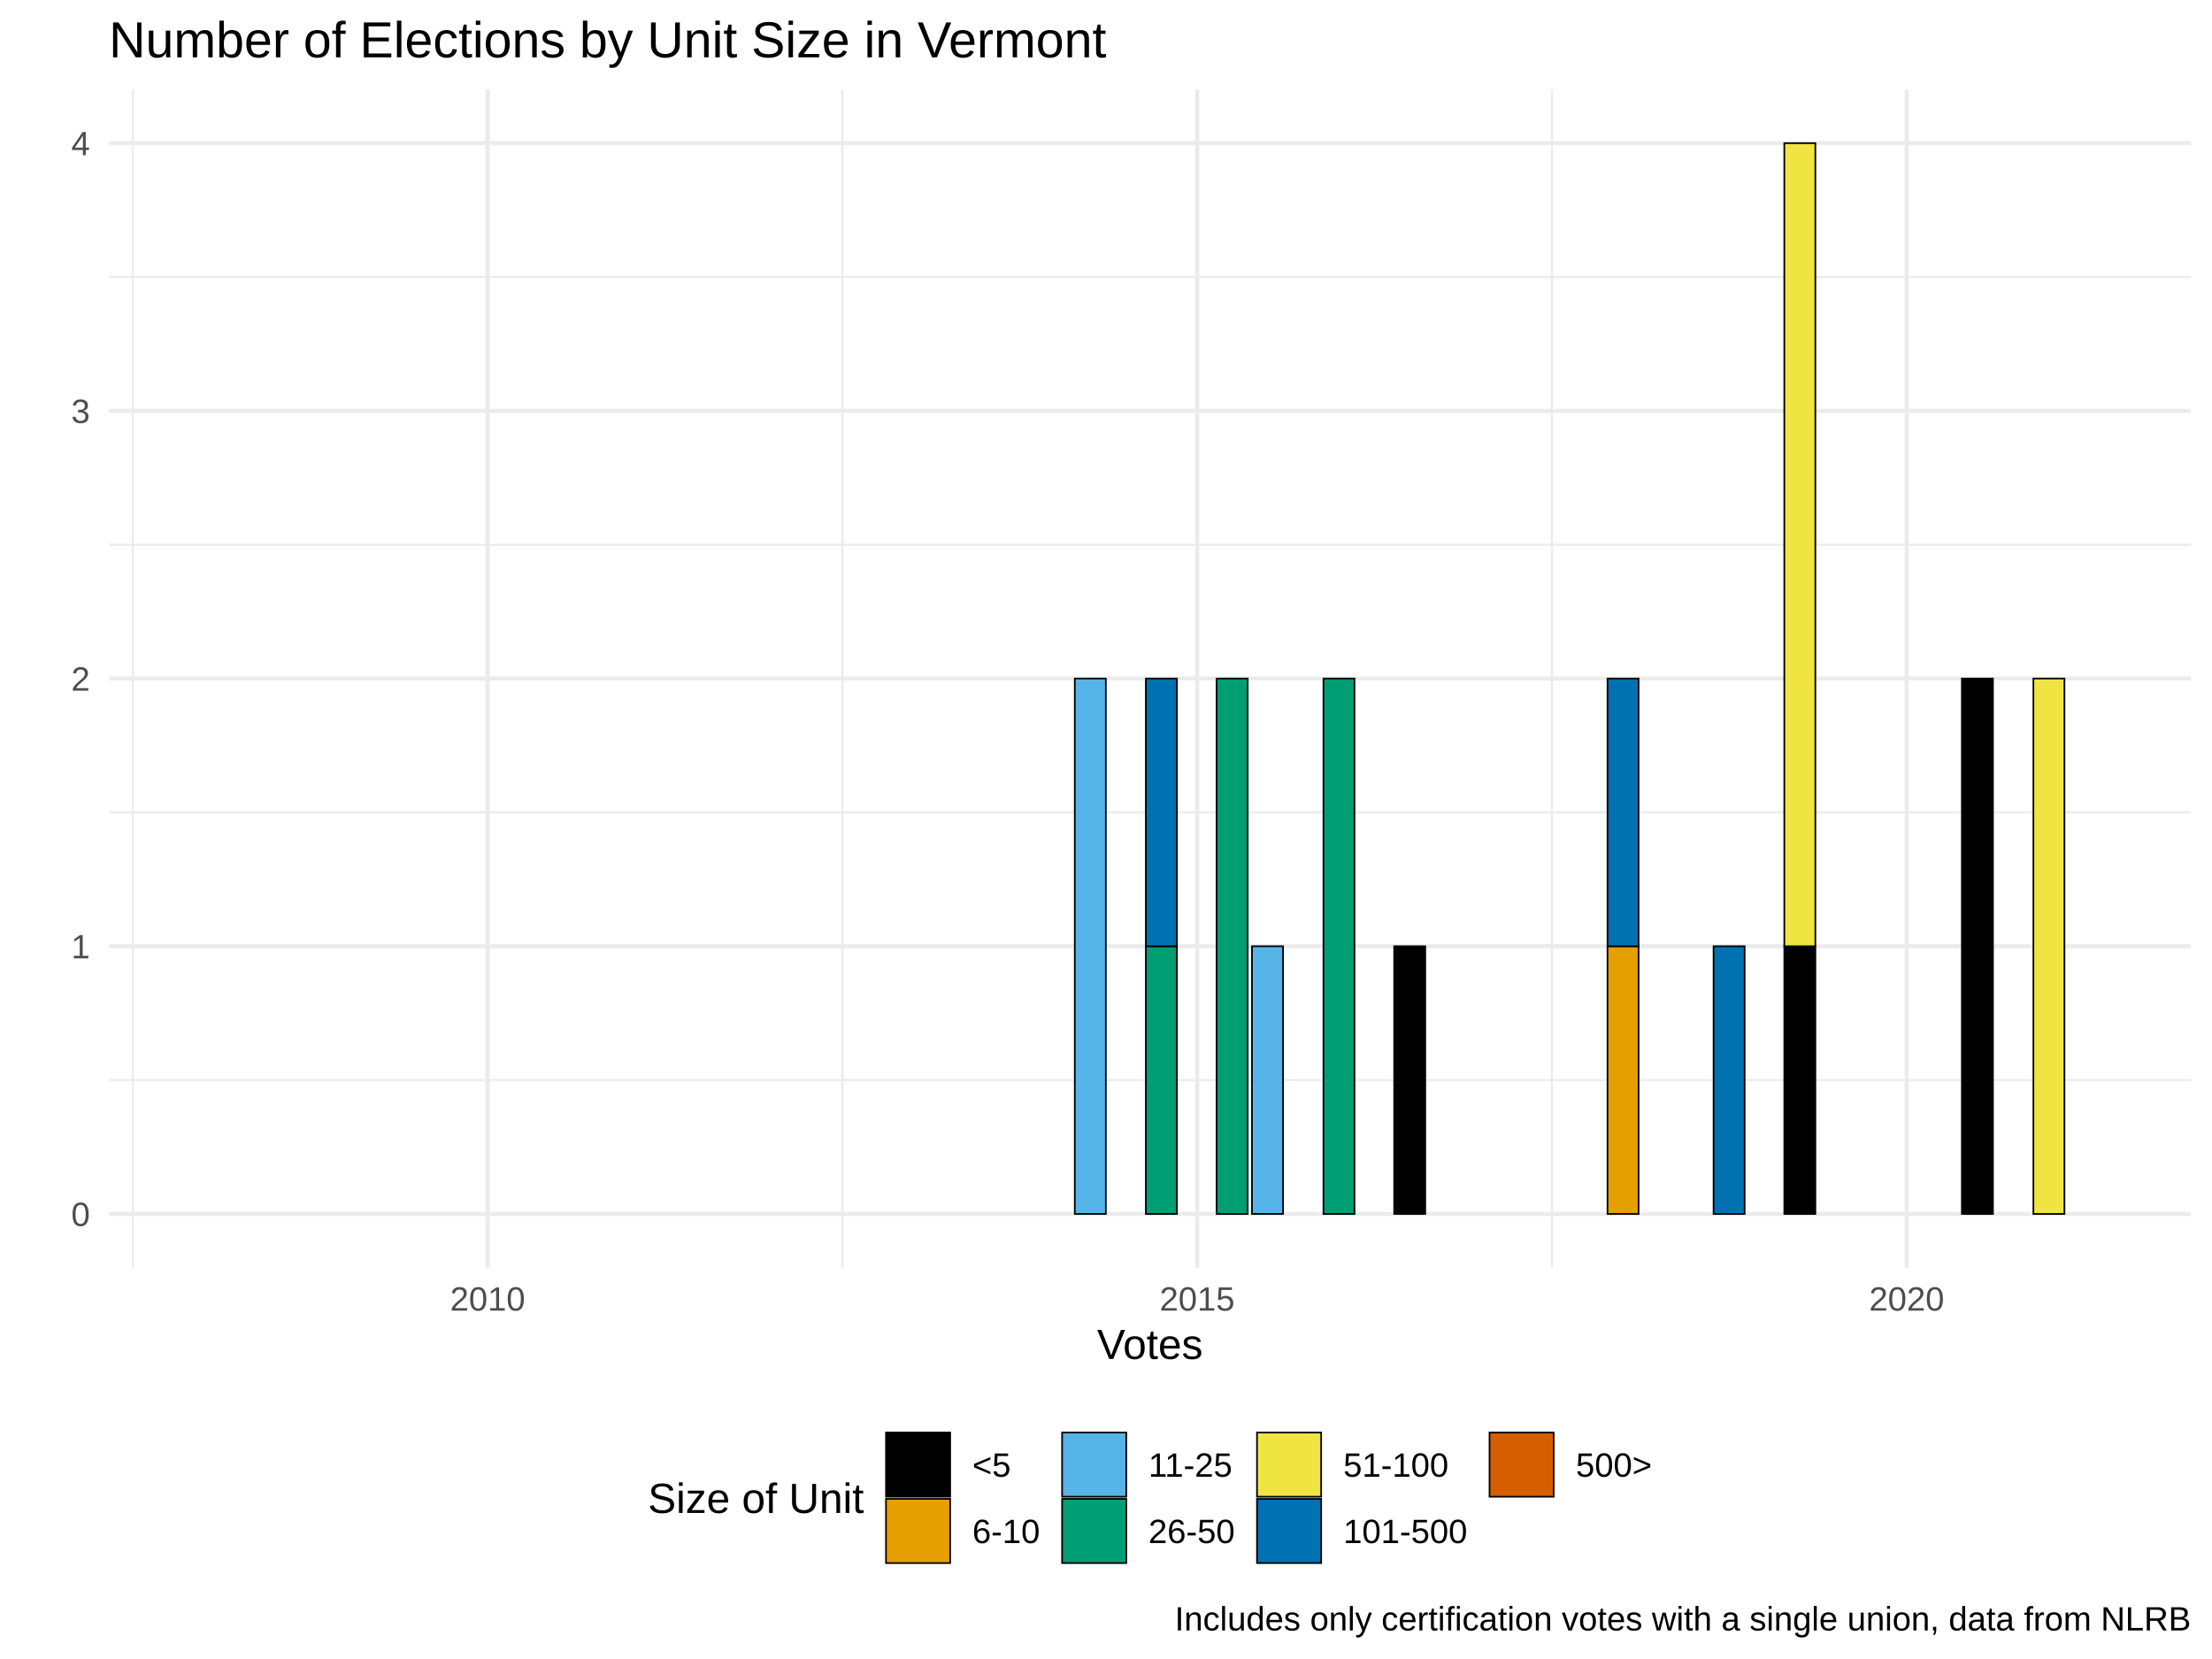
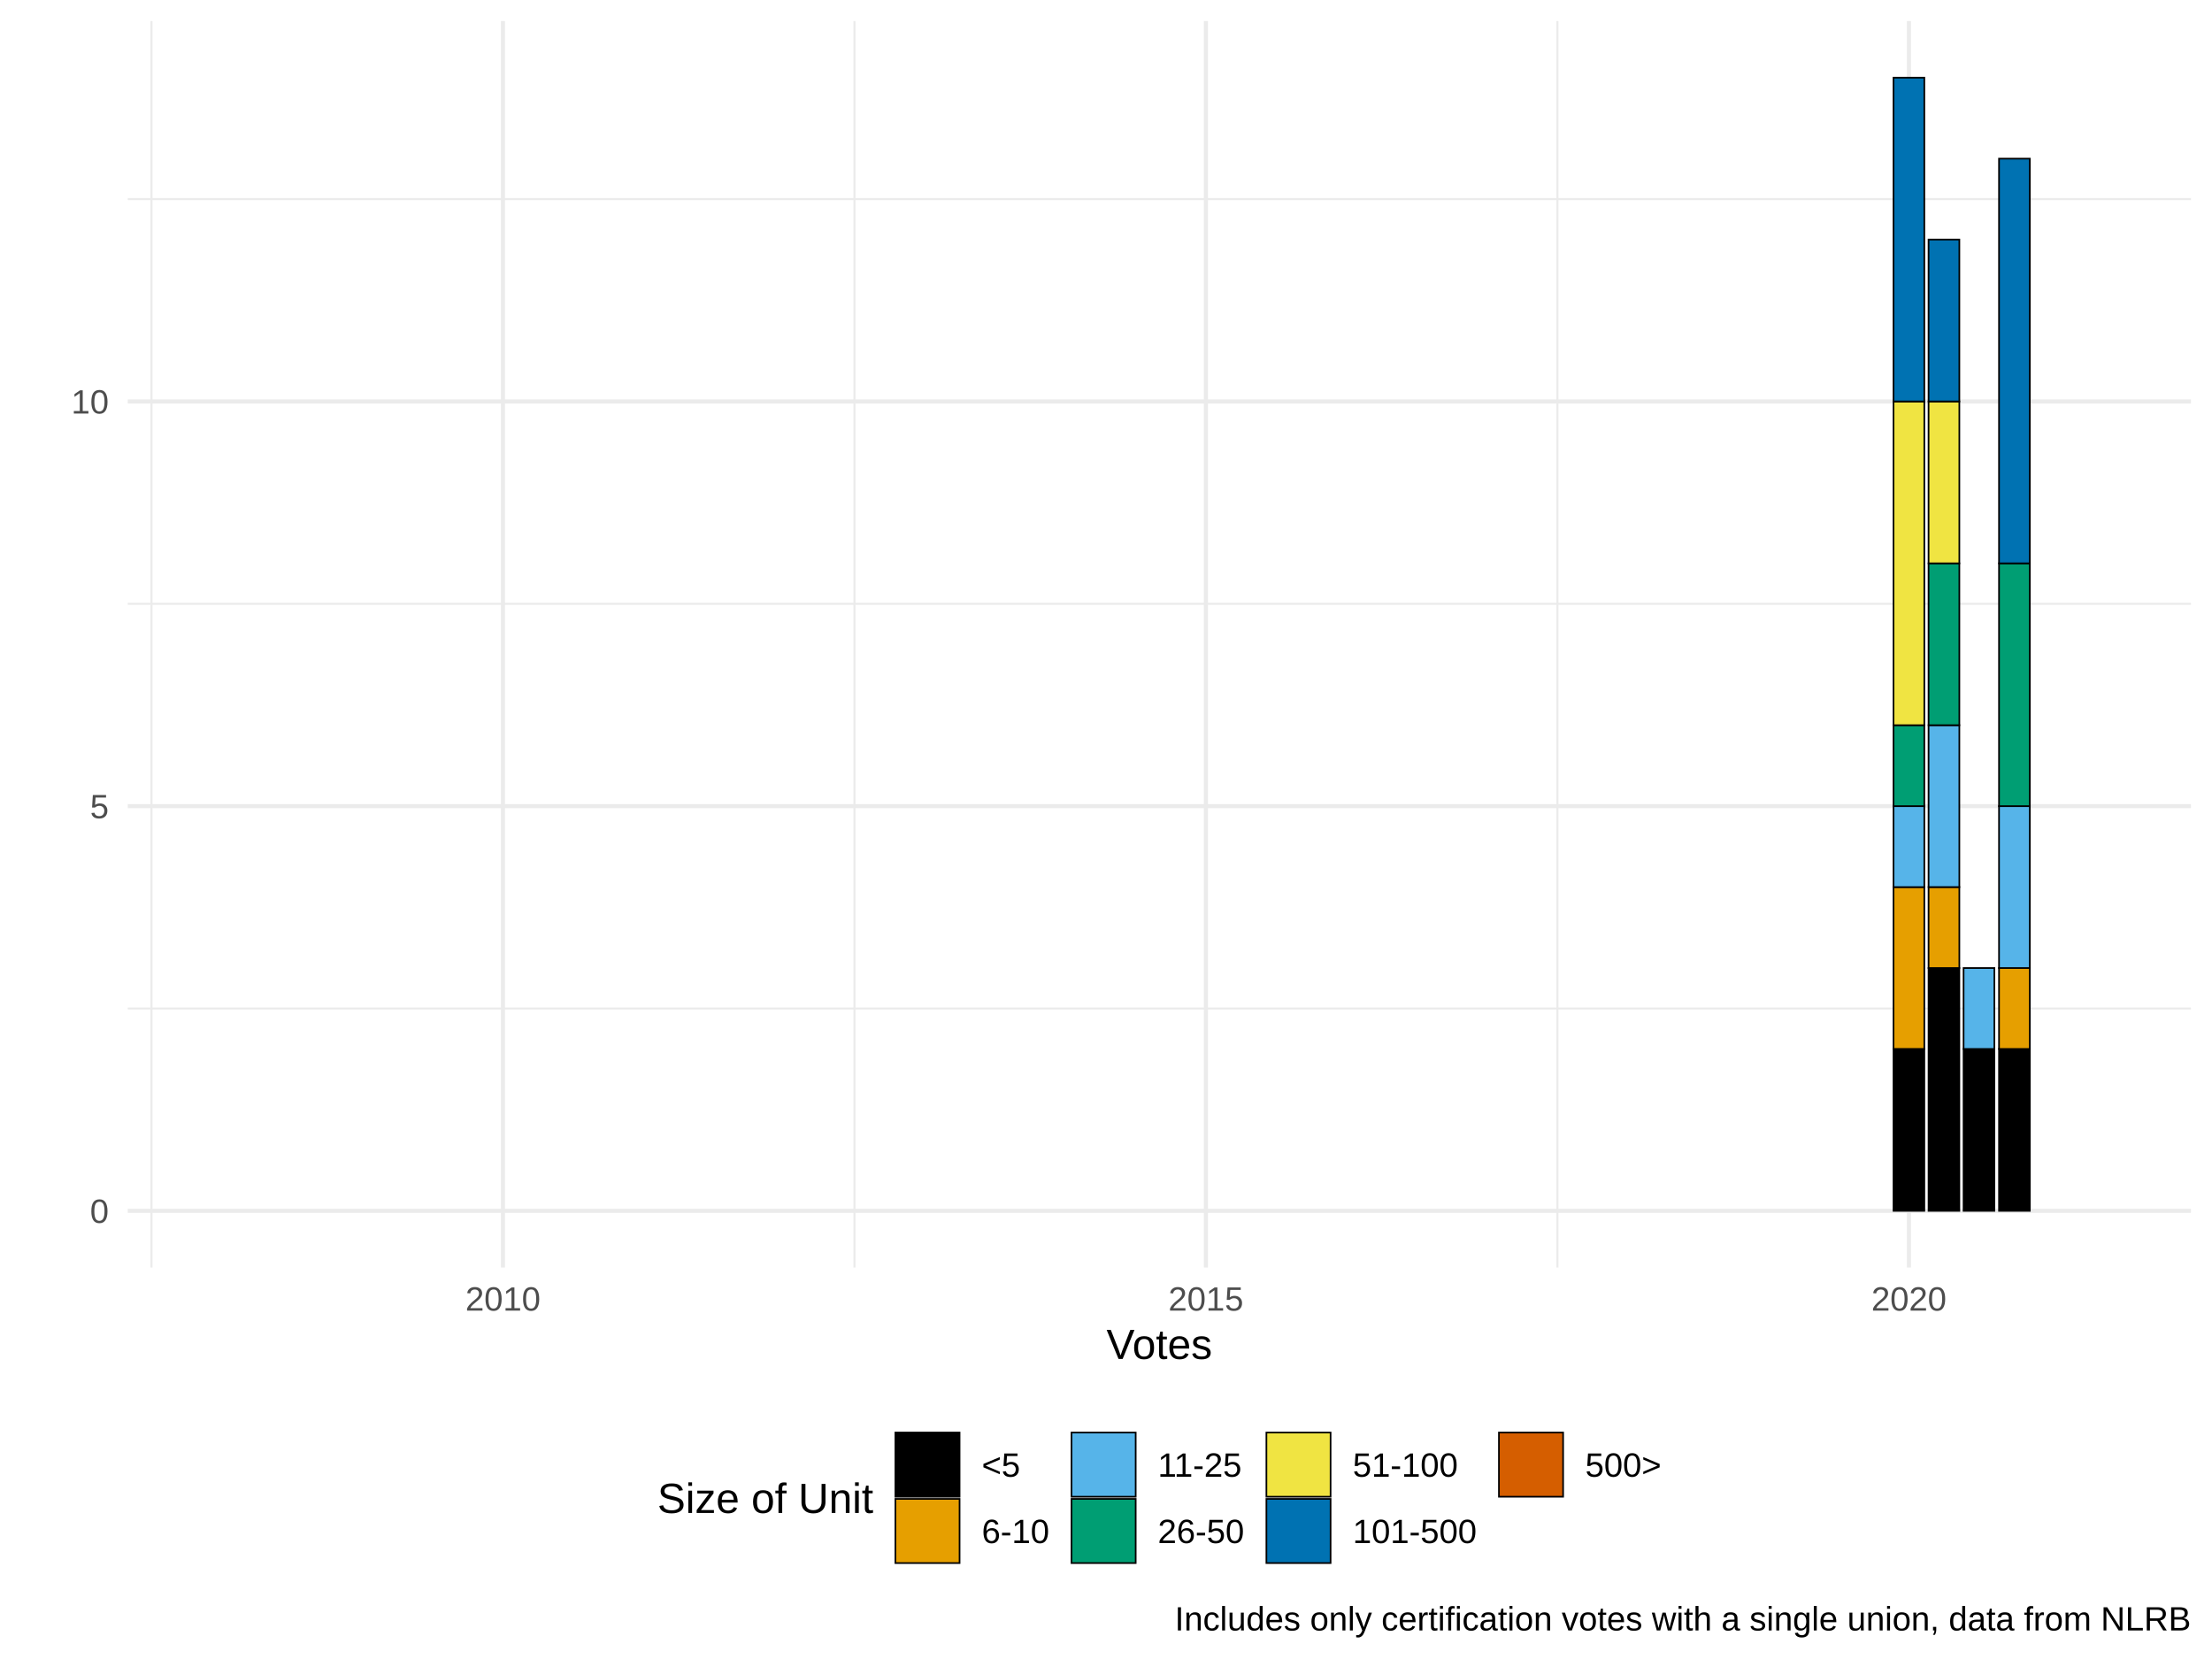
<svg xmlns="http://www.w3.org/2000/svg" class="svglite" width="576.00pt" height="432.00pt" viewBox="0 0 576.00 432.00">
  <defs>
    <style type="text/css">
    .svglite line, .svglite polyline, .svglite polygon, .svglite path, .svglite rect, .svglite circle {
      fill: none;
      stroke: #000000;
      stroke-linecap: round;
      stroke-linejoin: round;
      stroke-miterlimit: 10.00;
    }
  </style>
  </defs>
  <rect width="100%" height="100%" style="stroke: none; fill: #FFFFFF;" />
  <defs>
    <clipPath id="cpMC4wMHw1NzYuMDB8MC4wMHw0MzIuMDA=">
      <rect x="0.00" y="0.00" width="576.00" height="432.00" />
    </clipPath>
  </defs>
  <g clip-path="url(#cpMC4wMHw1NzYuMDB8MC4wMHw0MzIuMDA=)">
</g>
  <defs>
-     <clipPath id="cpMjguMzd8NTcwLjUyfDIzLjM0fDMzMC4wNQ==">
-       <rect x="28.37" y="23.34" width="542.15" height="306.71" />
+     <clipPath id="cpMzMuMjd8NTcwLjUyfDUuNDh8MzMwLjA1">
+       <rect x="33.27" y="5.48" width="537.25" height="324.57" />
    </clipPath>
  </defs>
-   <g clip-path="url(#cpMjguMzd8NTcwLjUyfDIzLjM0fDMzMC4wNQ==)">
-     <polyline points="28.37,281.25 570.52,281.25 " style="stroke-width: 0.53; stroke: #EBEBEB; stroke-linecap: butt;" />
-     <polyline points="28.37,211.55 570.52,211.55 " style="stroke-width: 0.53; stroke: #EBEBEB; stroke-linecap: butt;" />
-     <polyline points="28.37,141.84 570.52,141.84 " style="stroke-width: 0.53; stroke: #EBEBEB; stroke-linecap: butt;" />
-     <polyline points="28.37,72.13 570.52,72.13 " style="stroke-width: 0.53; stroke: #EBEBEB; stroke-linecap: butt;" />
-     <polyline points="34.60,330.05 34.60,23.34 " style="stroke-width: 0.53; stroke: #EBEBEB; stroke-linecap: butt;" />
-     <polyline points="219.36,330.05 219.36,23.34 " style="stroke-width: 0.53; stroke: #EBEBEB; stroke-linecap: butt;" />
-     <polyline points="404.12,330.05 404.12,23.34 " style="stroke-width: 0.53; stroke: #EBEBEB; stroke-linecap: butt;" />
-     <polyline points="28.37,316.11 570.52,316.11 " style="stroke-width: 1.07; stroke: #EBEBEB; stroke-linecap: butt;" />
-     <polyline points="28.37,246.40 570.52,246.40 " style="stroke-width: 1.07; stroke: #EBEBEB; stroke-linecap: butt;" />
-     <polyline points="28.37,176.69 570.52,176.69 " style="stroke-width: 1.07; stroke: #EBEBEB; stroke-linecap: butt;" />
-     <polyline points="28.37,106.99 570.52,106.99 " style="stroke-width: 1.07; stroke: #EBEBEB; stroke-linecap: butt;" />
-     <polyline points="28.37,37.28 570.52,37.28 " style="stroke-width: 1.07; stroke: #EBEBEB; stroke-linecap: butt;" />
-     <polyline points="126.98,330.05 126.98,23.34 " style="stroke-width: 1.07; stroke: #EBEBEB; stroke-linecap: butt;" />
-     <polyline points="311.74,330.05 311.74,23.34 " style="stroke-width: 1.07; stroke: #EBEBEB; stroke-linecap: butt;" />
-     <polyline points="496.50,330.05 496.50,23.34 " style="stroke-width: 1.07; stroke: #EBEBEB; stroke-linecap: butt;" />
-     <rect x="363.04" y="246.40" width="8.09" height="69.71" style="stroke-width: 0.43; stroke-linecap: square; stroke-linejoin: miter; fill: #000000;" />
-     <rect x="464.63" y="246.40" width="8.09" height="69.71" style="stroke-width: 0.43; stroke-linecap: square; stroke-linejoin: miter; fill: #000000;" />
-     <rect x="510.87" y="176.69" width="8.09" height="139.42" style="stroke-width: 0.43; stroke-linecap: square; stroke-linejoin: miter; fill: #000000;" />
-     <rect x="418.59" y="246.40" width="8.09" height="69.71" style="stroke-width: 0.43; stroke-linecap: square; stroke-linejoin: miter; fill: #E69F00;" />
-     <rect x="279.87" y="176.69" width="8.09" height="139.42" style="stroke-width: 0.43; stroke-linecap: square; stroke-linejoin: miter; fill: #56B4E9;" />
-     <rect x="326.01" y="246.40" width="8.09" height="69.71" style="stroke-width: 0.43; stroke-linecap: square; stroke-linejoin: miter; fill: #56B4E9;" />
-     <rect x="298.38" y="246.40" width="8.09" height="69.71" style="stroke-width: 0.43; stroke-linecap: square; stroke-linejoin: miter; fill: #009E73;" />
-     <rect x="316.80" y="176.69" width="8.09" height="139.42" style="stroke-width: 0.43; stroke-linecap: square; stroke-linejoin: miter; fill: #009E73;" />
-     <rect x="344.62" y="176.69" width="8.09" height="139.42" style="stroke-width: 0.43; stroke-linecap: square; stroke-linejoin: miter; fill: #009E73;" />
-     <rect x="464.63" y="37.28" width="8.09" height="209.12" style="stroke-width: 0.43; stroke-linecap: square; stroke-linejoin: miter; fill: #F0E442;" />
-     <rect x="529.49" y="176.69" width="8.09" height="139.42" style="stroke-width: 0.43; stroke-linecap: square; stroke-linejoin: miter; fill: #F0E442;" />
-     <rect x="298.38" y="176.69" width="8.09" height="69.71" style="stroke-width: 0.43; stroke-linecap: square; stroke-linejoin: miter; fill: #0072B2;" />
-     <rect x="418.59" y="176.69" width="8.09" height="69.71" style="stroke-width: 0.43; stroke-linecap: square; stroke-linejoin: miter; fill: #0072B2;" />
-     <rect x="446.21" y="246.40" width="8.09" height="69.71" style="stroke-width: 0.43; stroke-linecap: square; stroke-linejoin: miter; fill: #0072B2;" />
+   <g clip-path="url(#cpMzMuMjd8NTcwLjUyfDUuNDh8MzMwLjA1)">
+     <polyline points="33.27,262.61 570.52,262.61 " style="stroke-width: 0.53; stroke: #EBEBEB; stroke-linecap: butt;" />
+     <polyline points="33.27,157.23 570.52,157.23 " style="stroke-width: 0.53; stroke: #EBEBEB; stroke-linecap: butt;" />
+     <polyline points="33.27,51.85 570.52,51.85 " style="stroke-width: 0.53; stroke: #EBEBEB; stroke-linecap: butt;" />
+     <polyline points="39.44,330.05 39.44,5.48 " style="stroke-width: 0.53; stroke: #EBEBEB; stroke-linecap: butt;" />
+     <polyline points="222.50,330.05 222.50,5.48 " style="stroke-width: 0.53; stroke: #EBEBEB; stroke-linecap: butt;" />
+     <polyline points="405.55,330.05 405.55,5.48 " style="stroke-width: 0.53; stroke: #EBEBEB; stroke-linecap: butt;" />
+     <polyline points="33.27,315.30 570.52,315.30 " style="stroke-width: 1.07; stroke: #EBEBEB; stroke-linecap: butt;" />
+     <polyline points="33.27,209.92 570.52,209.92 " style="stroke-width: 1.07; stroke: #EBEBEB; stroke-linecap: butt;" />
+     <polyline points="33.27,104.54 570.52,104.54 " style="stroke-width: 1.07; stroke: #EBEBEB; stroke-linecap: butt;" />
+     <polyline points="130.97,330.05 130.97,5.48 " style="stroke-width: 1.07; stroke: #EBEBEB; stroke-linecap: butt;" />
+     <polyline points="314.02,330.05 314.02,5.48 " style="stroke-width: 1.07; stroke: #EBEBEB; stroke-linecap: butt;" />
+     <polyline points="497.08,330.05 497.08,5.48 " style="stroke-width: 1.07; stroke: #EBEBEB; stroke-linecap: butt;" />
+     <rect x="493.07" y="273.15" width="8.02" height="42.15" style="stroke-width: 0.43; stroke-linecap: square; stroke-linejoin: miter; fill: #000000;" />
+     <rect x="502.19" y="252.07" width="8.02" height="63.23" style="stroke-width: 0.43; stroke-linecap: square; stroke-linejoin: miter; fill: #000000;" />
+     <rect x="511.31" y="273.15" width="8.02" height="42.15" style="stroke-width: 0.43; stroke-linecap: square; stroke-linejoin: miter; fill: #000000;" />
+     <rect x="520.54" y="273.15" width="8.02" height="42.15" style="stroke-width: 0.43; stroke-linecap: square; stroke-linejoin: miter; fill: #000000;" />
+     <rect x="493.07" y="230.99" width="8.02" height="42.15" style="stroke-width: 0.43; stroke-linecap: square; stroke-linejoin: miter; fill: #E69F00;" />
+     <rect x="502.19" y="230.99" width="8.02" height="21.08" style="stroke-width: 0.43; stroke-linecap: square; stroke-linejoin: miter; fill: #E69F00;" />
+     <rect x="520.54" y="252.07" width="8.02" height="21.08" style="stroke-width: 0.43; stroke-linecap: square; stroke-linejoin: miter; fill: #E69F00;" />
+     <rect x="493.07" y="209.92" width="8.02" height="21.08" style="stroke-width: 0.43; stroke-linecap: square; stroke-linejoin: miter; fill: #56B4E9;" />
+     <rect x="502.19" y="188.84" width="8.02" height="42.15" style="stroke-width: 0.43; stroke-linecap: square; stroke-linejoin: miter; fill: #56B4E9;" />
+     <rect x="511.31" y="252.07" width="8.02" height="21.08" style="stroke-width: 0.43; stroke-linecap: square; stroke-linejoin: miter; fill: #56B4E9;" />
+     <rect x="520.54" y="209.92" width="8.02" height="42.15" style="stroke-width: 0.43; stroke-linecap: square; stroke-linejoin: miter; fill: #56B4E9;" />
+     <rect x="493.07" y="188.84" width="8.02" height="21.08" style="stroke-width: 0.43; stroke-linecap: square; stroke-linejoin: miter; fill: #009E73;" />
+     <rect x="502.19" y="146.69" width="8.02" height="42.15" style="stroke-width: 0.43; stroke-linecap: square; stroke-linejoin: miter; fill: #009E73;" />
+     <rect x="520.54" y="146.69" width="8.02" height="63.23" style="stroke-width: 0.43; stroke-linecap: square; stroke-linejoin: miter; fill: #009E73;" />
+     <rect x="493.07" y="104.54" width="8.02" height="84.30" style="stroke-width: 0.43; stroke-linecap: square; stroke-linejoin: miter; fill: #F0E442;" />
+     <rect x="502.19" y="104.54" width="8.02" height="42.15" style="stroke-width: 0.43; stroke-linecap: square; stroke-linejoin: miter; fill: #F0E442;" />
+     <rect x="493.07" y="20.23" width="8.02" height="84.30" style="stroke-width: 0.43; stroke-linecap: square; stroke-linejoin: miter; fill: #0072B2;" />
+     <rect x="502.19" y="62.38" width="8.02" height="42.15" style="stroke-width: 0.43; stroke-linecap: square; stroke-linejoin: miter; fill: #0072B2;" />
+     <rect x="520.54" y="41.31" width="8.02" height="105.38" style="stroke-width: 0.43; stroke-linecap: square; stroke-linejoin: miter; fill: #0072B2;" />
  </g>
  <g clip-path="url(#cpMC4wMHw1NzYuMDB8MC4wMHw0MzIuMDA=)">
-     <text x="23.44" y="319.26" text-anchor="end" style="font-size: 8.80px; fill: #4D4D4D; font-family: Arial;" textLength="4.90px" lengthAdjust="spacingAndGlyphs">0</text>
-     <text x="23.44" y="249.55" text-anchor="end" style="font-size: 8.80px; fill: #4D4D4D; font-family: Arial;" textLength="4.90px" lengthAdjust="spacingAndGlyphs">1</text>
-     <text x="23.44" y="179.85" text-anchor="end" style="font-size: 8.80px; fill: #4D4D4D; font-family: Arial;" textLength="4.90px" lengthAdjust="spacingAndGlyphs">2</text>
-     <text x="23.44" y="110.14" text-anchor="end" style="font-size: 8.80px; fill: #4D4D4D; font-family: Arial;" textLength="4.90px" lengthAdjust="spacingAndGlyphs">3</text>
-     <text x="23.44" y="40.43" text-anchor="end" style="font-size: 8.80px; fill: #4D4D4D; font-family: Arial;" textLength="4.90px" lengthAdjust="spacingAndGlyphs">4</text>
-     <text x="126.98" y="341.29" text-anchor="middle" style="font-size: 8.80px; fill: #4D4D4D; font-family: Arial;" textLength="19.58px" lengthAdjust="spacingAndGlyphs">2010</text>
-     <text x="311.74" y="341.29" text-anchor="middle" style="font-size: 8.80px; fill: #4D4D4D; font-family: Arial;" textLength="19.58px" lengthAdjust="spacingAndGlyphs">2015</text>
-     <text x="496.50" y="341.29" text-anchor="middle" style="font-size: 8.80px; fill: #4D4D4D; font-family: Arial;" textLength="19.58px" lengthAdjust="spacingAndGlyphs">2020</text>
-     <text x="299.45" y="353.87" text-anchor="middle" style="font-size: 11.00px; font-family: Arial;" textLength="28.13px" lengthAdjust="spacingAndGlyphs">Votes</text>
-     <text x="168.72" y="393.97" style="font-size: 11.00px; font-family: Arial;" textLength="56.23px" lengthAdjust="spacingAndGlyphs">Size of Unit</text>
-     <rect x="230.71" y="373.03" width="16.71" height="16.71" style="stroke-width: 0.43; stroke-linecap: square; stroke-linejoin: miter; fill: #000000;" />
-     <rect x="230.71" y="390.31" width="16.71" height="16.71" style="stroke-width: 0.43; stroke-linecap: square; stroke-linejoin: miter; fill: #E69F00;" />
-     <rect x="276.57" y="373.03" width="16.71" height="16.71" style="stroke-width: 0.43; stroke-linecap: square; stroke-linejoin: miter; fill: #56B4E9;" />
-     <rect x="276.57" y="390.31" width="16.71" height="16.71" style="stroke-width: 0.43; stroke-linecap: square; stroke-linejoin: miter; fill: #009E73;" />
-     <rect x="327.32" y="373.03" width="16.71" height="16.71" style="stroke-width: 0.43; stroke-linecap: square; stroke-linejoin: miter; fill: #F0E442;" />
-     <rect x="327.32" y="390.31" width="16.71" height="16.71" style="stroke-width: 0.43; stroke-linecap: square; stroke-linejoin: miter; fill: #0072B2;" />
-     <rect x="387.87" y="373.03" width="16.71" height="16.71" style="stroke-width: 0.43; stroke-linecap: square; stroke-linejoin: miter; fill: #D55E00;" />
-     <text x="253.19" y="384.54" style="font-size: 8.80px; font-family: Arial;" textLength="10.04px" lengthAdjust="spacingAndGlyphs">&lt;5</text>
-     <text x="253.19" y="401.82" style="font-size: 8.80px; font-family: Arial;" textLength="17.62px" lengthAdjust="spacingAndGlyphs">6-10</text>
-     <text x="299.05" y="384.54" style="font-size: 8.80px; font-family: Arial;" textLength="22.51px" lengthAdjust="spacingAndGlyphs">11-25</text>
-     <text x="299.05" y="401.82" style="font-size: 8.80px; font-family: Arial;" textLength="22.51px" lengthAdjust="spacingAndGlyphs">26-50</text>
-     <text x="349.80" y="384.54" style="font-size: 8.80px; font-family: Arial;" textLength="27.41px" lengthAdjust="spacingAndGlyphs">51-100</text>
-     <text x="349.80" y="401.82" style="font-size: 8.80px; font-family: Arial;" textLength="32.31px" lengthAdjust="spacingAndGlyphs">101-500</text>
-     <text x="410.35" y="384.54" style="font-size: 8.80px; font-family: Arial;" textLength="19.83px" lengthAdjust="spacingAndGlyphs">500&gt;</text>
-     <text x="28.37" y="14.94" style="font-size: 13.20px; font-family: Arial;" textLength="260.27px" lengthAdjust="spacingAndGlyphs">Number of Elections by Unit Size in Vermont</text>
+     <text x="28.34" y="318.45" text-anchor="end" style="font-size: 8.80px; fill: #4D4D4D; font-family: Arial;" textLength="4.90px" lengthAdjust="spacingAndGlyphs">0</text>
+     <text x="28.34" y="213.07" text-anchor="end" style="font-size: 8.80px; fill: #4D4D4D; font-family: Arial;" textLength="4.90px" lengthAdjust="spacingAndGlyphs">5</text>
+     <text x="28.34" y="107.69" text-anchor="end" style="font-size: 8.80px; fill: #4D4D4D; font-family: Arial;" textLength="9.79px" lengthAdjust="spacingAndGlyphs">10</text>
+     <text x="130.97" y="341.29" text-anchor="middle" style="font-size: 8.80px; fill: #4D4D4D; font-family: Arial;" textLength="19.58px" lengthAdjust="spacingAndGlyphs">2010</text>
+     <text x="314.02" y="341.29" text-anchor="middle" style="font-size: 8.80px; fill: #4D4D4D; font-family: Arial;" textLength="19.58px" lengthAdjust="spacingAndGlyphs">2015</text>
+     <text x="497.08" y="341.29" text-anchor="middle" style="font-size: 8.80px; fill: #4D4D4D; font-family: Arial;" textLength="19.58px" lengthAdjust="spacingAndGlyphs">2020</text>
+     <text x="301.89" y="353.87" text-anchor="middle" style="font-size: 11.00px; font-family: Arial;" textLength="28.13px" lengthAdjust="spacingAndGlyphs">Votes</text>
+     <text x="171.17" y="393.97" style="font-size: 11.00px; font-family: Arial;" textLength="56.23px" lengthAdjust="spacingAndGlyphs">Size of Unit</text>
+     <rect x="233.16" y="373.03" width="16.71" height="16.71" style="stroke-width: 0.43; stroke-linecap: square; stroke-linejoin: miter; fill: #000000;" />
+     <rect x="233.16" y="390.31" width="16.71" height="16.71" style="stroke-width: 0.43; stroke-linecap: square; stroke-linejoin: miter; fill: #E69F00;" />
+     <rect x="279.02" y="373.03" width="16.71" height="16.71" style="stroke-width: 0.43; stroke-linecap: square; stroke-linejoin: miter; fill: #56B4E9;" />
+     <rect x="279.02" y="390.31" width="16.71" height="16.71" style="stroke-width: 0.43; stroke-linecap: square; stroke-linejoin: miter; fill: #009E73;" />
+     <rect x="329.77" y="373.03" width="16.71" height="16.71" style="stroke-width: 0.43; stroke-linecap: square; stroke-linejoin: miter; fill: #F0E442;" />
+     <rect x="329.77" y="390.31" width="16.71" height="16.71" style="stroke-width: 0.43; stroke-linecap: square; stroke-linejoin: miter; fill: #0072B2;" />
+     <rect x="390.32" y="373.03" width="16.71" height="16.71" style="stroke-width: 0.43; stroke-linecap: square; stroke-linejoin: miter; fill: #D55E00;" />
+     <text x="255.64" y="384.54" style="font-size: 8.80px; font-family: Arial;" textLength="10.04px" lengthAdjust="spacingAndGlyphs">&lt;5</text>
+     <text x="255.64" y="401.82" style="font-size: 8.80px; font-family: Arial;" textLength="17.62px" lengthAdjust="spacingAndGlyphs">6-10</text>
+     <text x="301.49" y="384.54" style="font-size: 8.80px; font-family: Arial;" textLength="22.51px" lengthAdjust="spacingAndGlyphs">11-25</text>
+     <text x="301.49" y="401.82" style="font-size: 8.80px; font-family: Arial;" textLength="22.51px" lengthAdjust="spacingAndGlyphs">26-50</text>
+     <text x="352.25" y="384.54" style="font-size: 8.80px; font-family: Arial;" textLength="27.41px" lengthAdjust="spacingAndGlyphs">51-100</text>
+     <text x="352.25" y="401.82" style="font-size: 8.80px; font-family: Arial;" textLength="32.31px" lengthAdjust="spacingAndGlyphs">101-500</text>
+     <text x="412.79" y="384.54" style="font-size: 8.80px; font-family: Arial;" textLength="19.83px" lengthAdjust="spacingAndGlyphs">500&gt;</text>
    <text x="570.52" y="424.57" text-anchor="end" style="font-size: 8.80px; font-family: Arial;" textLength="264.54px" lengthAdjust="spacingAndGlyphs">Includes only certification votes with a single union, data from NLRB</text>
  </g>
</svg>
